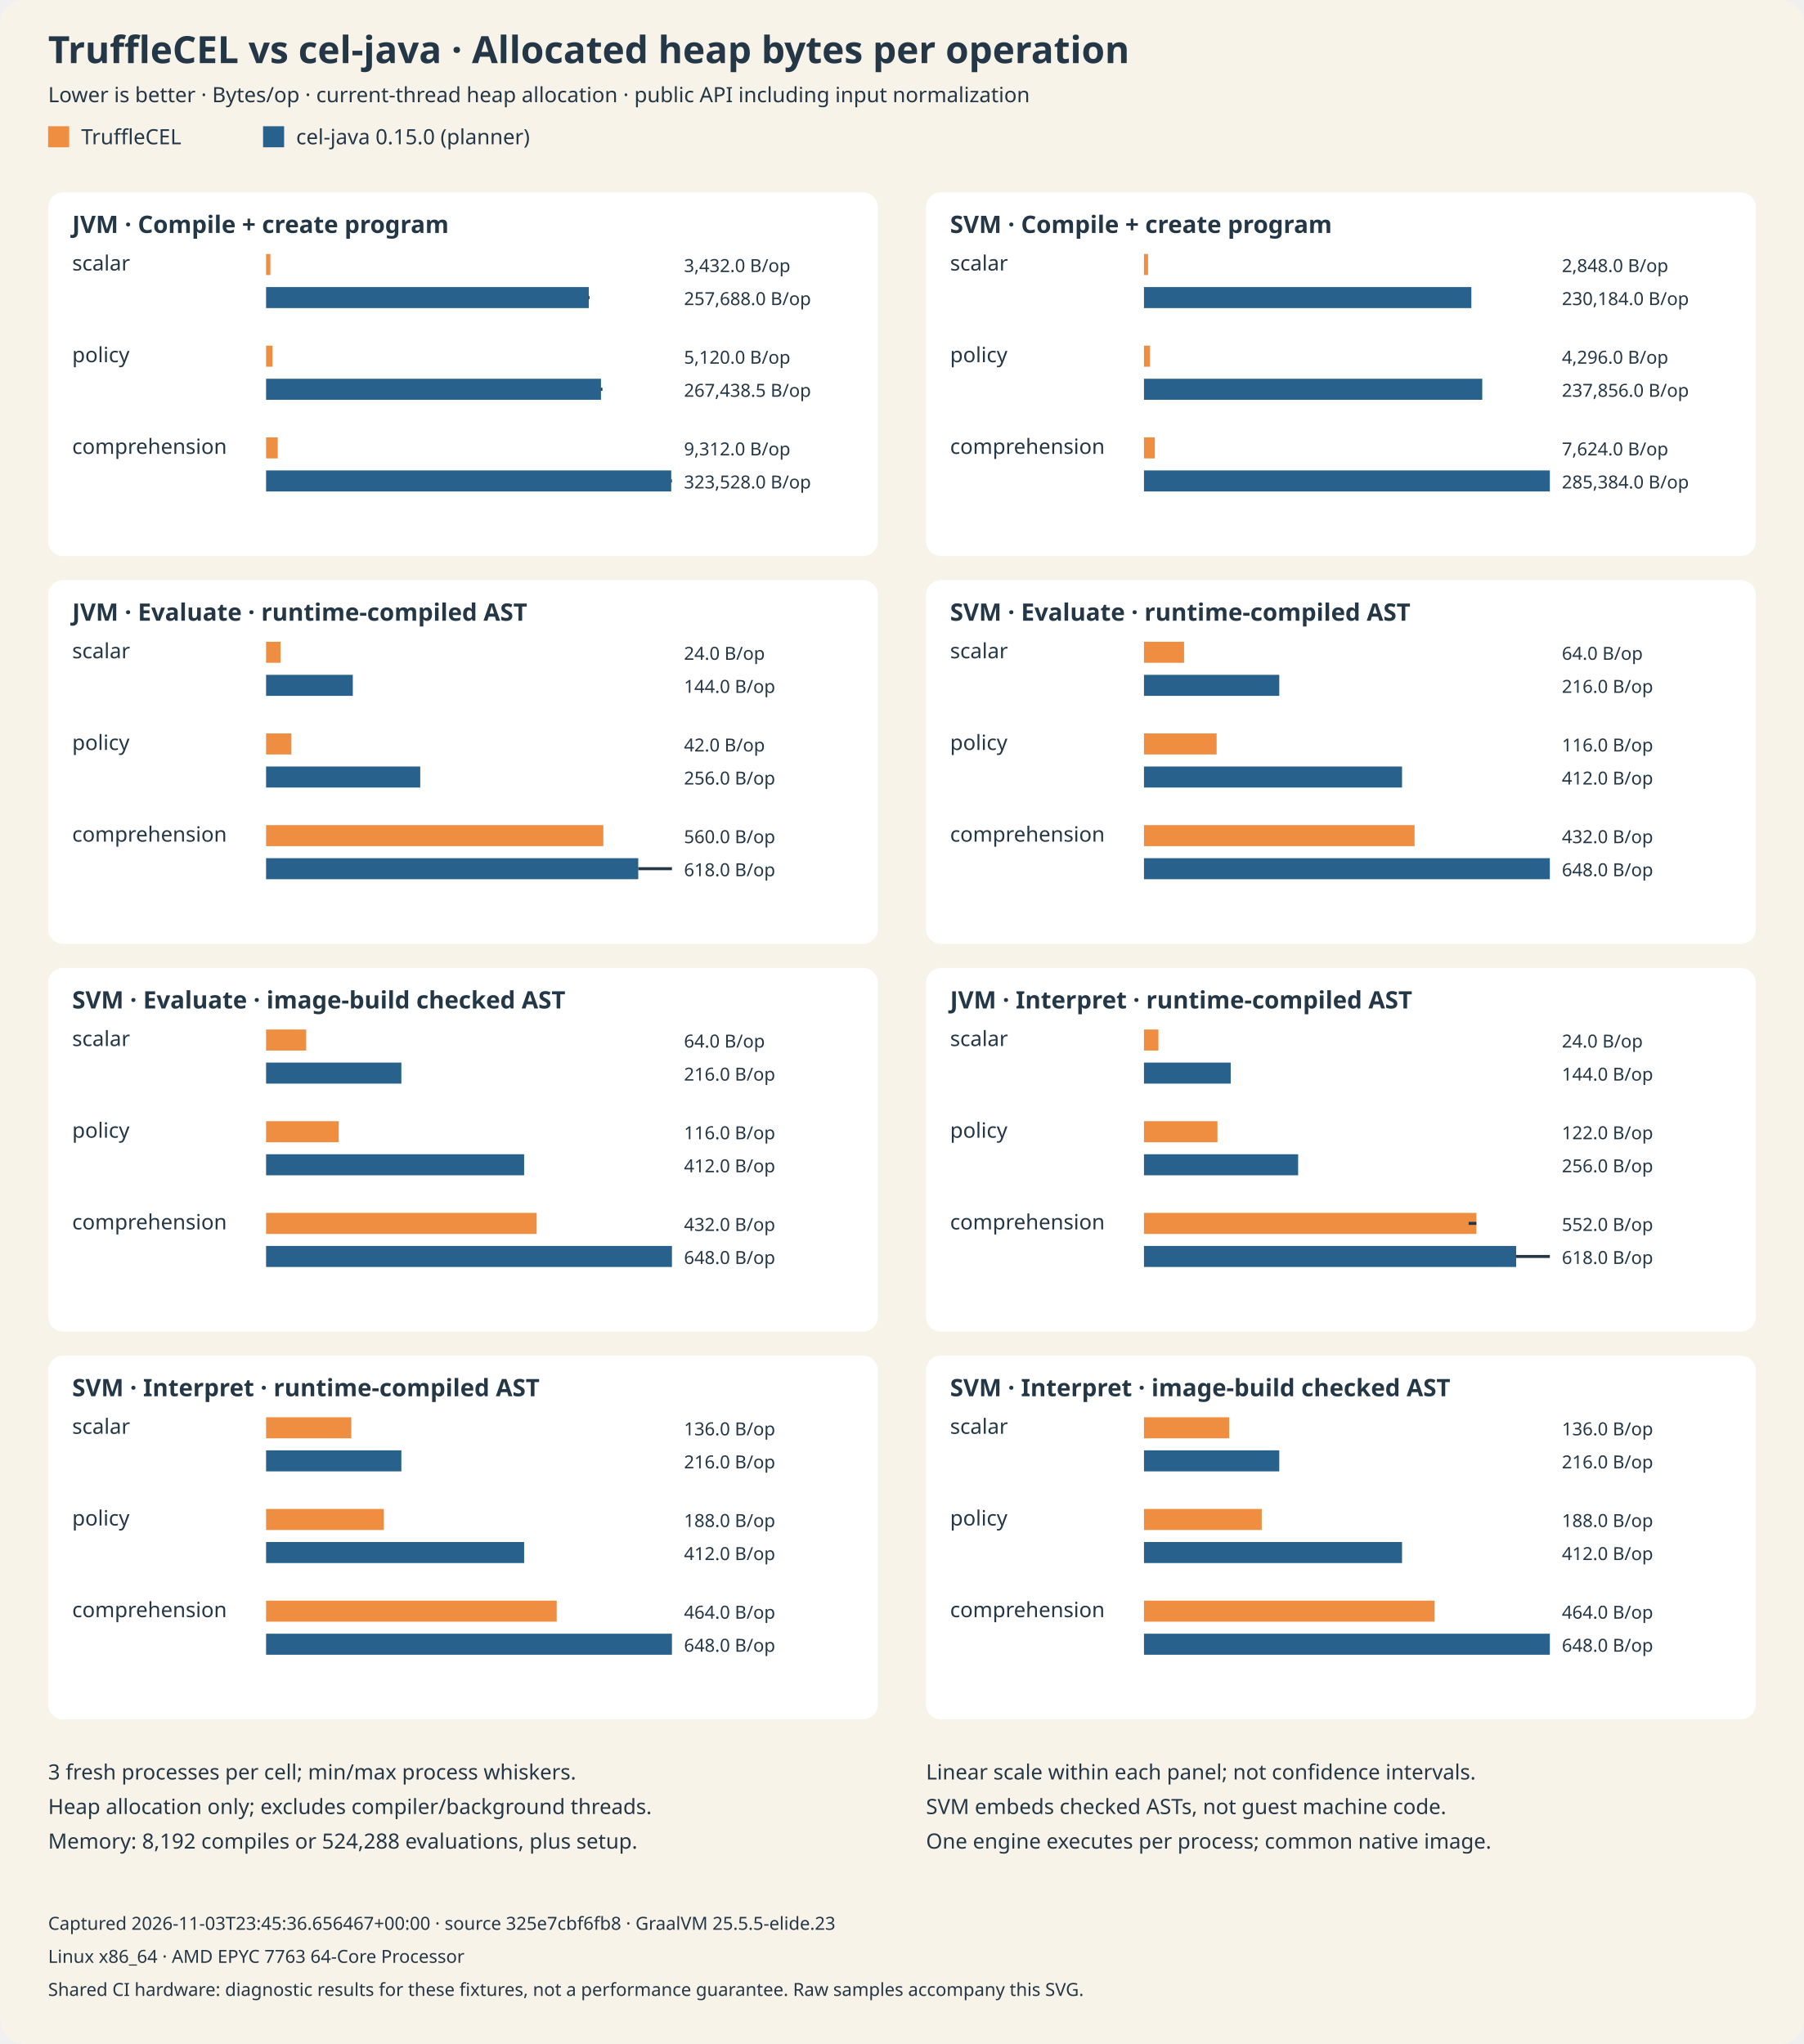
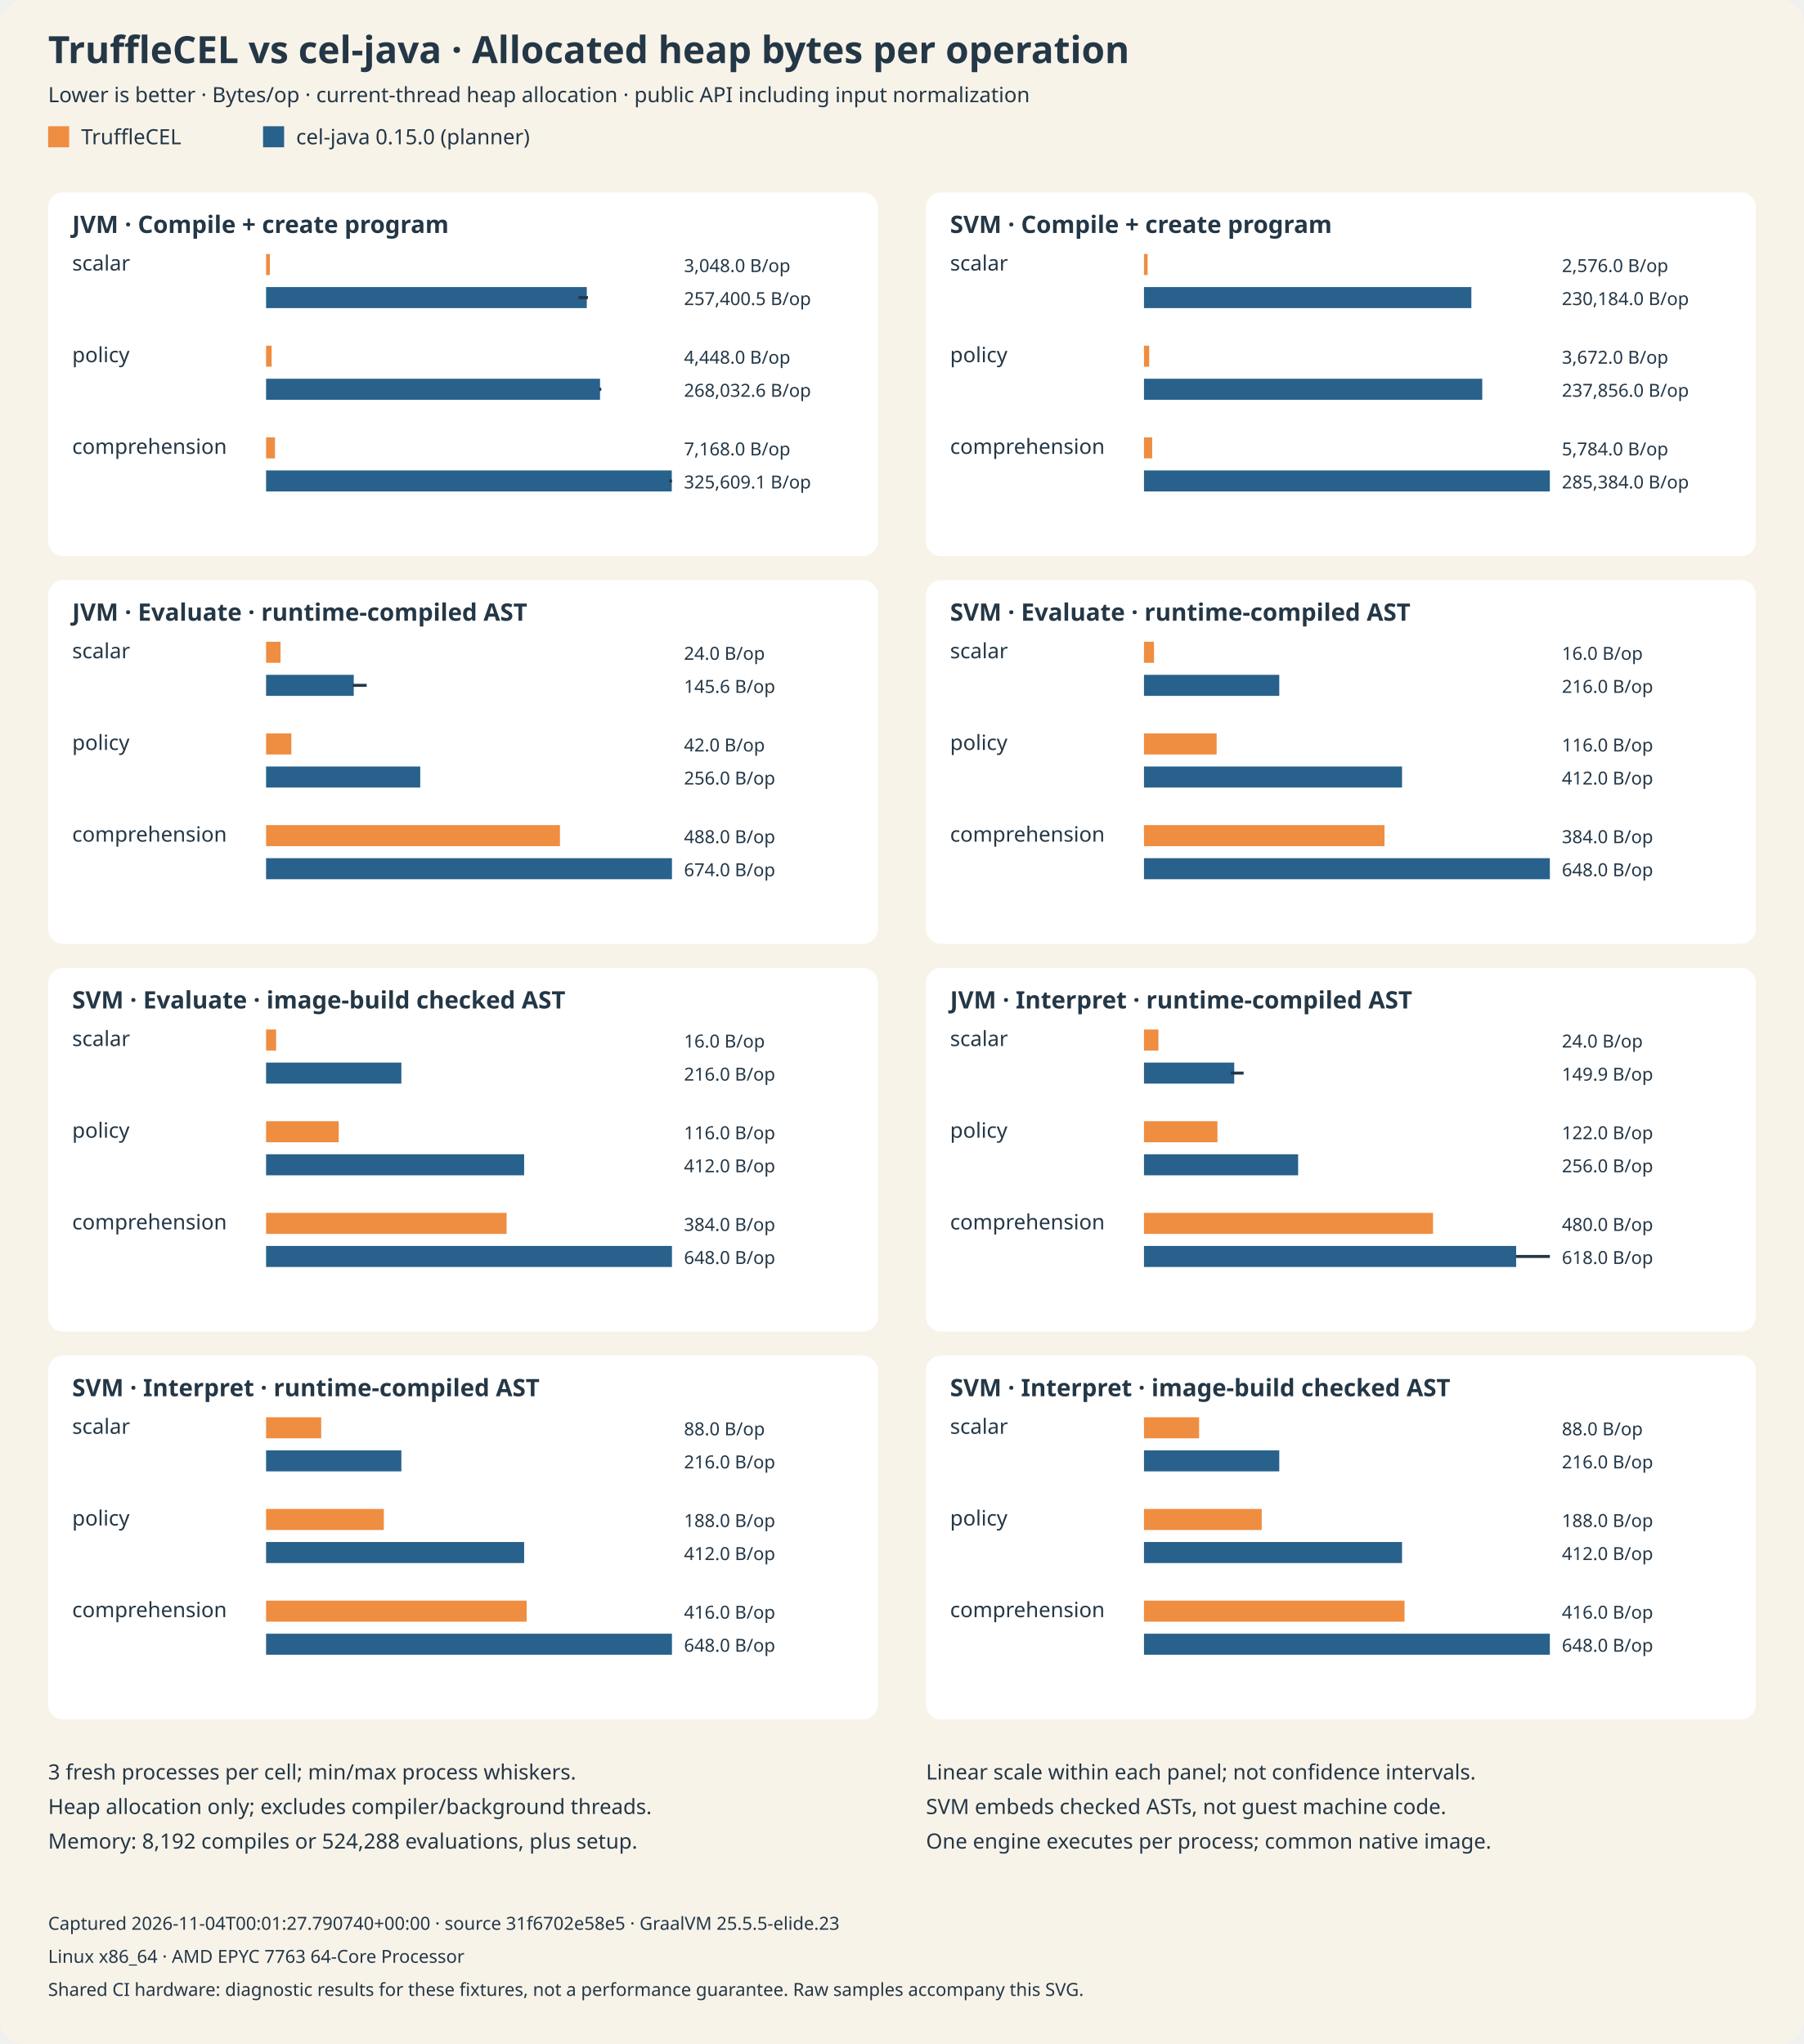
<svg xmlns="http://www.w3.org/2000/svg" width="1200" height="1360" viewBox="0 0 1200 1360" role="img" aria-labelledby="title desc">
  <rect width="1200" height="1360" rx="16" fill="#f8f3e9" />
  <style>text{font-family:system-ui,sans-serif;fill:#243746}.heading{font-size:25px;font-weight:700}.label{font-size:14px}.small{font-size:12px}.panel{font-size:16px;font-weight:650}</style>
  <text x="32" y="42" class="heading">TruffleCEL vs cel-java · Allocated heap bytes per operation</text>
  <text x="32" y="68" class="label">Lower is better · Bytes/op · current-thread heap allocation · public API including input normalization</text>
  <rect x="32" y="84" width="14" height="14" fill="#ef8d40" />
  <text x="54" y="96" class="label">TruffleCEL</text>
  <rect x="175" y="84" width="14" height="14" fill="#28618b" />
  <text x="197" y="96" class="label">cel-java 0.15.0 (planner)</text>
  <rect x="32" y="128" width="552" height="242" rx="10" fill="white" />
  <text x="48" y="155" class="panel">JVM · Compile + create program</text>
  <text x="48" y="180" class="label">scalar</text>
-   <rect x="177" y="169" width="2.86" height="14" fill="#ef8d40" />
-   <path d="M179.84,176 H179.86" stroke="#243746" stroke-width="2" />
-   <text x="455.00" y="181" class="small">3,432.0 B/op</text>
-   <rect x="177" y="191" width="214.67" height="14" fill="#28618b" />
-   <path d="M391.52,198 H392.19" stroke="#243746" stroke-width="2" />
-   <text x="455.00" y="203" class="small">257,688.0 B/op</text>
+   <rect x="177" y="169" width="2.53" height="14" fill="#ef8d40" />
+   <path d="M179.53,176 H179.53" stroke="#243746" stroke-width="2" />
+   <text x="455.00" y="181" class="small">3,048.0 B/op</text>
+   <rect x="177" y="191" width="213.35" height="14" fill="#28618b" />
+   <path d="M384.78,198 H391.11" stroke="#243746" stroke-width="2" />
+   <text x="455.00" y="203" class="small">257,400.5 B/op</text>
  <text x="48" y="241" class="label">policy</text>
-   <rect x="177" y="230" width="4.27" height="14" fill="#ef8d40" />
-   <path d="M181.27,237 H181.27" stroke="#243746" stroke-width="2" />
-   <text x="455.00" y="242" class="small">5,120.0 B/op</text>
-   <rect x="177" y="252" width="222.79" height="14" fill="#28618b" />
-   <path d="M399.73,259 H400.76" stroke="#243746" stroke-width="2" />
-   <text x="455.00" y="264" class="small">267,438.5 B/op</text>
+   <rect x="177" y="230" width="3.69" height="14" fill="#ef8d40" />
+   <path d="M180.69,237 H180.69" stroke="#243746" stroke-width="2" />
+   <text x="455.00" y="242" class="small">4,448.0 B/op</text>
+   <rect x="177" y="252" width="222.16" height="14" fill="#28618b" />
+   <path d="M398.63,259 H399.98" stroke="#243746" stroke-width="2" />
+   <text x="455.00" y="264" class="small">268,032.6 B/op</text>
  <text x="48" y="302" class="label">comprehension</text>
-   <rect x="177" y="291" width="7.76" height="14" fill="#ef8d40" />
-   <path d="M184.76,298 H184.76" stroke="#243746" stroke-width="2" />
-   <text x="455.00" y="303" class="small">9,312.0 B/op</text>
-   <rect x="177" y="313" width="269.52" height="14" fill="#28618b" />
-   <path d="M446.33,320 H447.00" stroke="#243746" stroke-width="2" />
-   <text x="455.00" y="325" class="small">323,528.0 B/op</text>
+   <rect x="177" y="291" width="5.94" height="14" fill="#ef8d40" />
+   <path d="M182.94,298 H182.94" stroke="#243746" stroke-width="2" />
+   <text x="455.00" y="303" class="small">7,168.0 B/op</text>
+   <rect x="177" y="313" width="269.88" height="14" fill="#28618b" />
+   <path d="M445.22,320 H447.00" stroke="#243746" stroke-width="2" />
+   <text x="455.00" y="325" class="small">325,609.1 B/op</text>
  <rect x="616" y="128" width="552" height="242" rx="10" fill="white" />
  <text x="632" y="155" class="panel">SVM · Compile + create program</text>
  <text x="632" y="180" class="label">scalar</text>
-   <rect x="761" y="169" width="2.69" height="14" fill="#ef8d40" />
-   <path d="M763.69,176 H763.69" stroke="#243746" stroke-width="2" />
-   <text x="1039.00" y="181" class="small">2,848.0 B/op</text>
+   <rect x="761" y="169" width="2.44" height="14" fill="#ef8d40" />
+   <path d="M763.44,176 H763.44" stroke="#243746" stroke-width="2" />
+   <text x="1039.00" y="181" class="small">2,576.0 B/op</text>
  <rect x="761" y="191" width="217.78" height="14" fill="#28618b" />
  <path d="M978.78,198 H978.78" stroke="#243746" stroke-width="2" />
  <text x="1039.00" y="203" class="small">230,184.0 B/op</text>
  <text x="632" y="241" class="label">policy</text>
-   <rect x="761" y="230" width="4.06" height="14" fill="#ef8d40" />
-   <path d="M765.06,237 H765.06" stroke="#243746" stroke-width="2" />
-   <text x="1039.00" y="242" class="small">4,296.0 B/op</text>
+   <rect x="761" y="230" width="3.47" height="14" fill="#ef8d40" />
+   <path d="M764.47,237 H764.47" stroke="#243746" stroke-width="2" />
+   <text x="1039.00" y="242" class="small">3,672.0 B/op</text>
  <rect x="761" y="252" width="225.03" height="14" fill="#28618b" />
  <path d="M986.03,259 H986.03" stroke="#243746" stroke-width="2" />
  <text x="1039.00" y="264" class="small">237,856.0 B/op</text>
  <text x="632" y="302" class="label">comprehension</text>
-   <rect x="761" y="291" width="7.21" height="14" fill="#ef8d40" />
-   <path d="M768.21,298 H768.21" stroke="#243746" stroke-width="2" />
-   <text x="1039.00" y="303" class="small">7,624.0 B/op</text>
+   <rect x="761" y="291" width="5.47" height="14" fill="#ef8d40" />
+   <path d="M766.47,298 H766.47" stroke="#243746" stroke-width="2" />
+   <text x="1039.00" y="303" class="small">5,784.0 B/op</text>
  <rect x="761" y="313" width="270.00" height="14" fill="#28618b" />
  <path d="M1031.00,320 H1031.00" stroke="#243746" stroke-width="2" />
  <text x="1039.00" y="325" class="small">285,384.0 B/op</text>
  <rect x="32" y="386" width="552" height="242" rx="10" fill="white" />
  <text x="48" y="413" class="panel">JVM · Evaluate · runtime-compiled AST</text>
  <text x="48" y="438" class="label">scalar</text>
  <rect x="177" y="427" width="9.61" height="14" fill="#ef8d40" />
  <path d="M186.61,434 H186.61" stroke="#243746" stroke-width="2" />
  <text x="455.00" y="439" class="small">24.0 B/op</text>
-   <rect x="177" y="449" width="57.70" height="14" fill="#28618b" />
-   <path d="M234.70,456 H234.70" stroke="#243746" stroke-width="2" />
-   <text x="455.00" y="461" class="small">144.0 B/op</text>
+   <rect x="177" y="449" width="58.33" height="14" fill="#28618b" />
+   <path d="M234.70,456 H243.94" stroke="#243746" stroke-width="2" />
+   <text x="455.00" y="461" class="small">145.6 B/op</text>
  <text x="48" y="499" class="label">policy</text>
  <rect x="177" y="488" width="16.83" height="14" fill="#ef8d40" />
  <path d="M193.83,495 H193.83" stroke="#243746" stroke-width="2" />
  <text x="455.00" y="500" class="small">42.0 B/op</text>
  <rect x="177" y="510" width="102.55" height="14" fill="#28618b" />
  <path d="M279.55,517 H279.55" stroke="#243746" stroke-width="2" />
  <text x="455.00" y="522" class="small">256.0 B/op</text>
  <text x="48" y="560" class="label">comprehension</text>
-   <rect x="177" y="549" width="224.33" height="14" fill="#ef8d40" />
-   <path d="M401.33,556 H401.33" stroke="#243746" stroke-width="2" />
-   <text x="455.00" y="561" class="small">560.0 B/op</text>
-   <rect x="177" y="571" width="247.58" height="14" fill="#28618b" />
-   <path d="M424.58,578 H447.00" stroke="#243746" stroke-width="2" />
-   <text x="455.00" y="583" class="small">618.0 B/op</text>
+   <rect x="177" y="549" width="195.49" height="14" fill="#ef8d40" />
+   <path d="M372.49,556 H372.49" stroke="#243746" stroke-width="2" />
+   <text x="455.00" y="561" class="small">488.0 B/op</text>
+   <rect x="177" y="571" width="270.00" height="14" fill="#28618b" />
+   <path d="M447.00,578 H447.00" stroke="#243746" stroke-width="2" />
+   <text x="455.00" y="583" class="small">674.0 B/op</text>
  <rect x="616" y="386" width="552" height="242" rx="10" fill="white" />
  <text x="632" y="413" class="panel">SVM · Evaluate · runtime-compiled AST</text>
  <text x="632" y="438" class="label">scalar</text>
-   <rect x="761" y="427" width="26.67" height="14" fill="#ef8d40" />
-   <path d="M787.67,434 H787.67" stroke="#243746" stroke-width="2" />
-   <text x="1039.00" y="439" class="small">64.0 B/op</text>
+   <rect x="761" y="427" width="6.67" height="14" fill="#ef8d40" />
+   <path d="M767.67,434 H767.67" stroke="#243746" stroke-width="2" />
+   <text x="1039.00" y="439" class="small">16.0 B/op</text>
  <rect x="761" y="449" width="90.00" height="14" fill="#28618b" />
  <path d="M851.00,456 H851.00" stroke="#243746" stroke-width="2" />
  <text x="1039.00" y="461" class="small">216.0 B/op</text>
  <text x="632" y="499" class="label">policy</text>
  <rect x="761" y="488" width="48.33" height="14" fill="#ef8d40" />
  <path d="M809.33,495 H809.33" stroke="#243746" stroke-width="2" />
  <text x="1039.00" y="500" class="small">116.0 B/op</text>
  <rect x="761" y="510" width="171.67" height="14" fill="#28618b" />
  <path d="M932.67,517 H932.67" stroke="#243746" stroke-width="2" />
  <text x="1039.00" y="522" class="small">412.0 B/op</text>
  <text x="632" y="560" class="label">comprehension</text>
-   <rect x="761" y="549" width="180.00" height="14" fill="#ef8d40" />
-   <path d="M941.00,556 H941.00" stroke="#243746" stroke-width="2" />
-   <text x="1039.00" y="561" class="small">432.0 B/op</text>
+   <rect x="761" y="549" width="160.00" height="14" fill="#ef8d40" />
+   <path d="M921.00,556 H921.00" stroke="#243746" stroke-width="2" />
+   <text x="1039.00" y="561" class="small">384.0 B/op</text>
  <rect x="761" y="571" width="270.00" height="14" fill="#28618b" />
  <path d="M1031.00,578 H1031.00" stroke="#243746" stroke-width="2" />
  <text x="1039.00" y="583" class="small">648.0 B/op</text>
  <rect x="32" y="644" width="552" height="242" rx="10" fill="white" />
  <text x="48" y="671" class="panel">SVM · Evaluate · image-build checked AST</text>
  <text x="48" y="696" class="label">scalar</text>
-   <rect x="177" y="685" width="26.67" height="14" fill="#ef8d40" />
-   <path d="M203.67,692 H203.67" stroke="#243746" stroke-width="2" />
-   <text x="455.00" y="697" class="small">64.0 B/op</text>
+   <rect x="177" y="685" width="6.67" height="14" fill="#ef8d40" />
+   <path d="M183.67,692 H183.67" stroke="#243746" stroke-width="2" />
+   <text x="455.00" y="697" class="small">16.0 B/op</text>
  <rect x="177" y="707" width="90.00" height="14" fill="#28618b" />
  <path d="M267.00,714 H267.00" stroke="#243746" stroke-width="2" />
  <text x="455.00" y="719" class="small">216.0 B/op</text>
  <text x="48" y="757" class="label">policy</text>
  <rect x="177" y="746" width="48.33" height="14" fill="#ef8d40" />
  <path d="M225.33,753 H225.33" stroke="#243746" stroke-width="2" />
  <text x="455.00" y="758" class="small">116.0 B/op</text>
  <rect x="177" y="768" width="171.67" height="14" fill="#28618b" />
  <path d="M348.67,775 H348.67" stroke="#243746" stroke-width="2" />
  <text x="455.00" y="780" class="small">412.0 B/op</text>
  <text x="48" y="818" class="label">comprehension</text>
-   <rect x="177" y="807" width="180.00" height="14" fill="#ef8d40" />
-   <path d="M357.00,814 H357.00" stroke="#243746" stroke-width="2" />
-   <text x="455.00" y="819" class="small">432.0 B/op</text>
+   <rect x="177" y="807" width="160.00" height="14" fill="#ef8d40" />
+   <path d="M337.00,814 H337.00" stroke="#243746" stroke-width="2" />
+   <text x="455.00" y="819" class="small">384.0 B/op</text>
  <rect x="177" y="829" width="270.00" height="14" fill="#28618b" />
  <path d="M447.00,836 H447.00" stroke="#243746" stroke-width="2" />
  <text x="455.00" y="841" class="small">648.0 B/op</text>
  <rect x="616" y="644" width="552" height="242" rx="10" fill="white" />
  <text x="632" y="671" class="panel">JVM · Interpret · runtime-compiled AST</text>
  <text x="632" y="696" class="label">scalar</text>
  <rect x="761" y="685" width="9.61" height="14" fill="#ef8d40" />
  <path d="M770.61,692 H770.61" stroke="#243746" stroke-width="2" />
  <text x="1039.00" y="697" class="small">24.0 B/op</text>
-   <rect x="761" y="707" width="57.70" height="14" fill="#28618b" />
-   <path d="M818.70,714 H818.70" stroke="#243746" stroke-width="2" />
-   <text x="1039.00" y="719" class="small">144.0 B/op</text>
+   <rect x="761" y="707" width="60.05" height="14" fill="#28618b" />
+   <path d="M818.70,714 H827.29" stroke="#243746" stroke-width="2" />
+   <text x="1039.00" y="719" class="small">149.9 B/op</text>
  <text x="632" y="757" class="label">policy</text>
  <rect x="761" y="746" width="48.87" height="14" fill="#ef8d40" />
  <path d="M809.87,753 H809.87" stroke="#243746" stroke-width="2" />
  <text x="1039.00" y="758" class="small">122.0 B/op</text>
  <rect x="761" y="768" width="102.55" height="14" fill="#28618b" />
  <path d="M863.55,775 H863.55" stroke="#243746" stroke-width="2" />
  <text x="1039.00" y="780" class="small">256.0 B/op</text>
  <text x="632" y="818" class="label">comprehension</text>
-   <rect x="761" y="807" width="221.13" height="14" fill="#ef8d40" />
-   <path d="M976.97,814 H982.13" stroke="#243746" stroke-width="2" />
-   <text x="1039.00" y="819" class="small">552.0 B/op</text>
+   <rect x="761" y="807" width="192.29" height="14" fill="#ef8d40" />
+   <path d="M953.29,814 H953.29" stroke="#243746" stroke-width="2" />
+   <text x="1039.00" y="819" class="small">480.0 B/op</text>
  <rect x="761" y="829" width="247.58" height="14" fill="#28618b" />
  <path d="M1008.58,836 H1031.00" stroke="#243746" stroke-width="2" />
  <text x="1039.00" y="841" class="small">618.0 B/op</text>
  <rect x="32" y="902" width="552" height="242" rx="10" fill="white" />
  <text x="48" y="929" class="panel">SVM · Interpret · runtime-compiled AST</text>
  <text x="48" y="954" class="label">scalar</text>
-   <rect x="177" y="943" width="56.67" height="14" fill="#ef8d40" />
-   <path d="M233.67,950 H233.67" stroke="#243746" stroke-width="2" />
-   <text x="455.00" y="955" class="small">136.0 B/op</text>
+   <rect x="177" y="943" width="36.67" height="14" fill="#ef8d40" />
+   <path d="M213.67,950 H213.67" stroke="#243746" stroke-width="2" />
+   <text x="455.00" y="955" class="small">88.0 B/op</text>
  <rect x="177" y="965" width="90.00" height="14" fill="#28618b" />
  <path d="M267.00,972 H267.00" stroke="#243746" stroke-width="2" />
  <text x="455.00" y="977" class="small">216.0 B/op</text>
  <text x="48" y="1015" class="label">policy</text>
  <rect x="177" y="1004" width="78.33" height="14" fill="#ef8d40" />
  <path d="M255.33,1011 H255.33" stroke="#243746" stroke-width="2" />
  <text x="455.00" y="1016" class="small">188.0 B/op</text>
  <rect x="177" y="1026" width="171.67" height="14" fill="#28618b" />
  <path d="M348.67,1033 H348.67" stroke="#243746" stroke-width="2" />
  <text x="455.00" y="1038" class="small">412.0 B/op</text>
  <text x="48" y="1076" class="label">comprehension</text>
-   <rect x="177" y="1065" width="193.33" height="14" fill="#ef8d40" />
-   <path d="M370.33,1072 H370.33" stroke="#243746" stroke-width="2" />
-   <text x="455.00" y="1077" class="small">464.0 B/op</text>
+   <rect x="177" y="1065" width="173.33" height="14" fill="#ef8d40" />
+   <path d="M350.33,1072 H350.33" stroke="#243746" stroke-width="2" />
+   <text x="455.00" y="1077" class="small">416.0 B/op</text>
  <rect x="177" y="1087" width="270.00" height="14" fill="#28618b" />
  <path d="M447.00,1094 H447.00" stroke="#243746" stroke-width="2" />
  <text x="455.00" y="1099" class="small">648.0 B/op</text>
  <rect x="616" y="902" width="552" height="242" rx="10" fill="white" />
  <text x="632" y="929" class="panel">SVM · Interpret · image-build checked AST</text>
  <text x="632" y="954" class="label">scalar</text>
-   <rect x="761" y="943" width="56.67" height="14" fill="#ef8d40" />
-   <path d="M817.67,950 H817.67" stroke="#243746" stroke-width="2" />
-   <text x="1039.00" y="955" class="small">136.0 B/op</text>
+   <rect x="761" y="943" width="36.67" height="14" fill="#ef8d40" />
+   <path d="M797.67,950 H797.67" stroke="#243746" stroke-width="2" />
+   <text x="1039.00" y="955" class="small">88.0 B/op</text>
  <rect x="761" y="965" width="90.00" height="14" fill="#28618b" />
  <path d="M851.00,972 H851.00" stroke="#243746" stroke-width="2" />
  <text x="1039.00" y="977" class="small">216.0 B/op</text>
  <text x="632" y="1015" class="label">policy</text>
  <rect x="761" y="1004" width="78.33" height="14" fill="#ef8d40" />
  <path d="M839.33,1011 H839.33" stroke="#243746" stroke-width="2" />
  <text x="1039.00" y="1016" class="small">188.0 B/op</text>
  <rect x="761" y="1026" width="171.67" height="14" fill="#28618b" />
  <path d="M932.67,1033 H932.67" stroke="#243746" stroke-width="2" />
  <text x="1039.00" y="1038" class="small">412.0 B/op</text>
  <text x="632" y="1076" class="label">comprehension</text>
-   <rect x="761" y="1065" width="193.33" height="14" fill="#ef8d40" />
-   <path d="M954.33,1072 H954.33" stroke="#243746" stroke-width="2" />
-   <text x="1039.00" y="1077" class="small">464.0 B/op</text>
+   <rect x="761" y="1065" width="173.33" height="14" fill="#ef8d40" />
+   <path d="M934.33,1072 H934.33" stroke="#243746" stroke-width="2" />
+   <text x="1039.00" y="1077" class="small">416.0 B/op</text>
  <rect x="761" y="1087" width="270.00" height="14" fill="#28618b" />
  <path d="M1031.00,1094 H1031.00" stroke="#243746" stroke-width="2" />
  <text x="1039.00" y="1099" class="small">648.0 B/op</text>
  <text x="32" y="1184" class="label">3 fresh processes per cell; min/max process whiskers.</text>
  <text x="616" y="1184" class="label">Linear scale within each panel; not confidence intervals.</text>
  <text x="32" y="1207" class="label">Heap allocation only; excludes compiler/background threads.</text>
  <text x="616" y="1207" class="label">SVM embeds checked ASTs, not guest machine code.</text>
  <text x="32" y="1230" class="label">Memory: 8,192 compiles or 524,288 evaluations, plus setup.</text>
  <text x="616" y="1230" class="label">One engine executes per process; common native image.</text>
-   <text x="32" y="1284" class="small">Captured 2026-11-03T23:45:36.656467+00:00 · source 325e7cbf6fb8 · GraalVM 25.5.5-elide.23</text>
+   <text x="32" y="1284" class="small">Captured 2026-11-04T00:01:27.790740+00:00 · source 31f6702e58e5 · GraalVM 25.5.5-elide.23</text>
  <text x="32" y="1306" class="small">Linux x86_64 · AMD EPYC 7763 64-Core Processor</text>
  <text x="32" y="1328" class="small">Shared CI hardware: diagnostic results for these fixtures, not a performance guarantee. Raw samples accompany this SVG.</text>
</svg>
